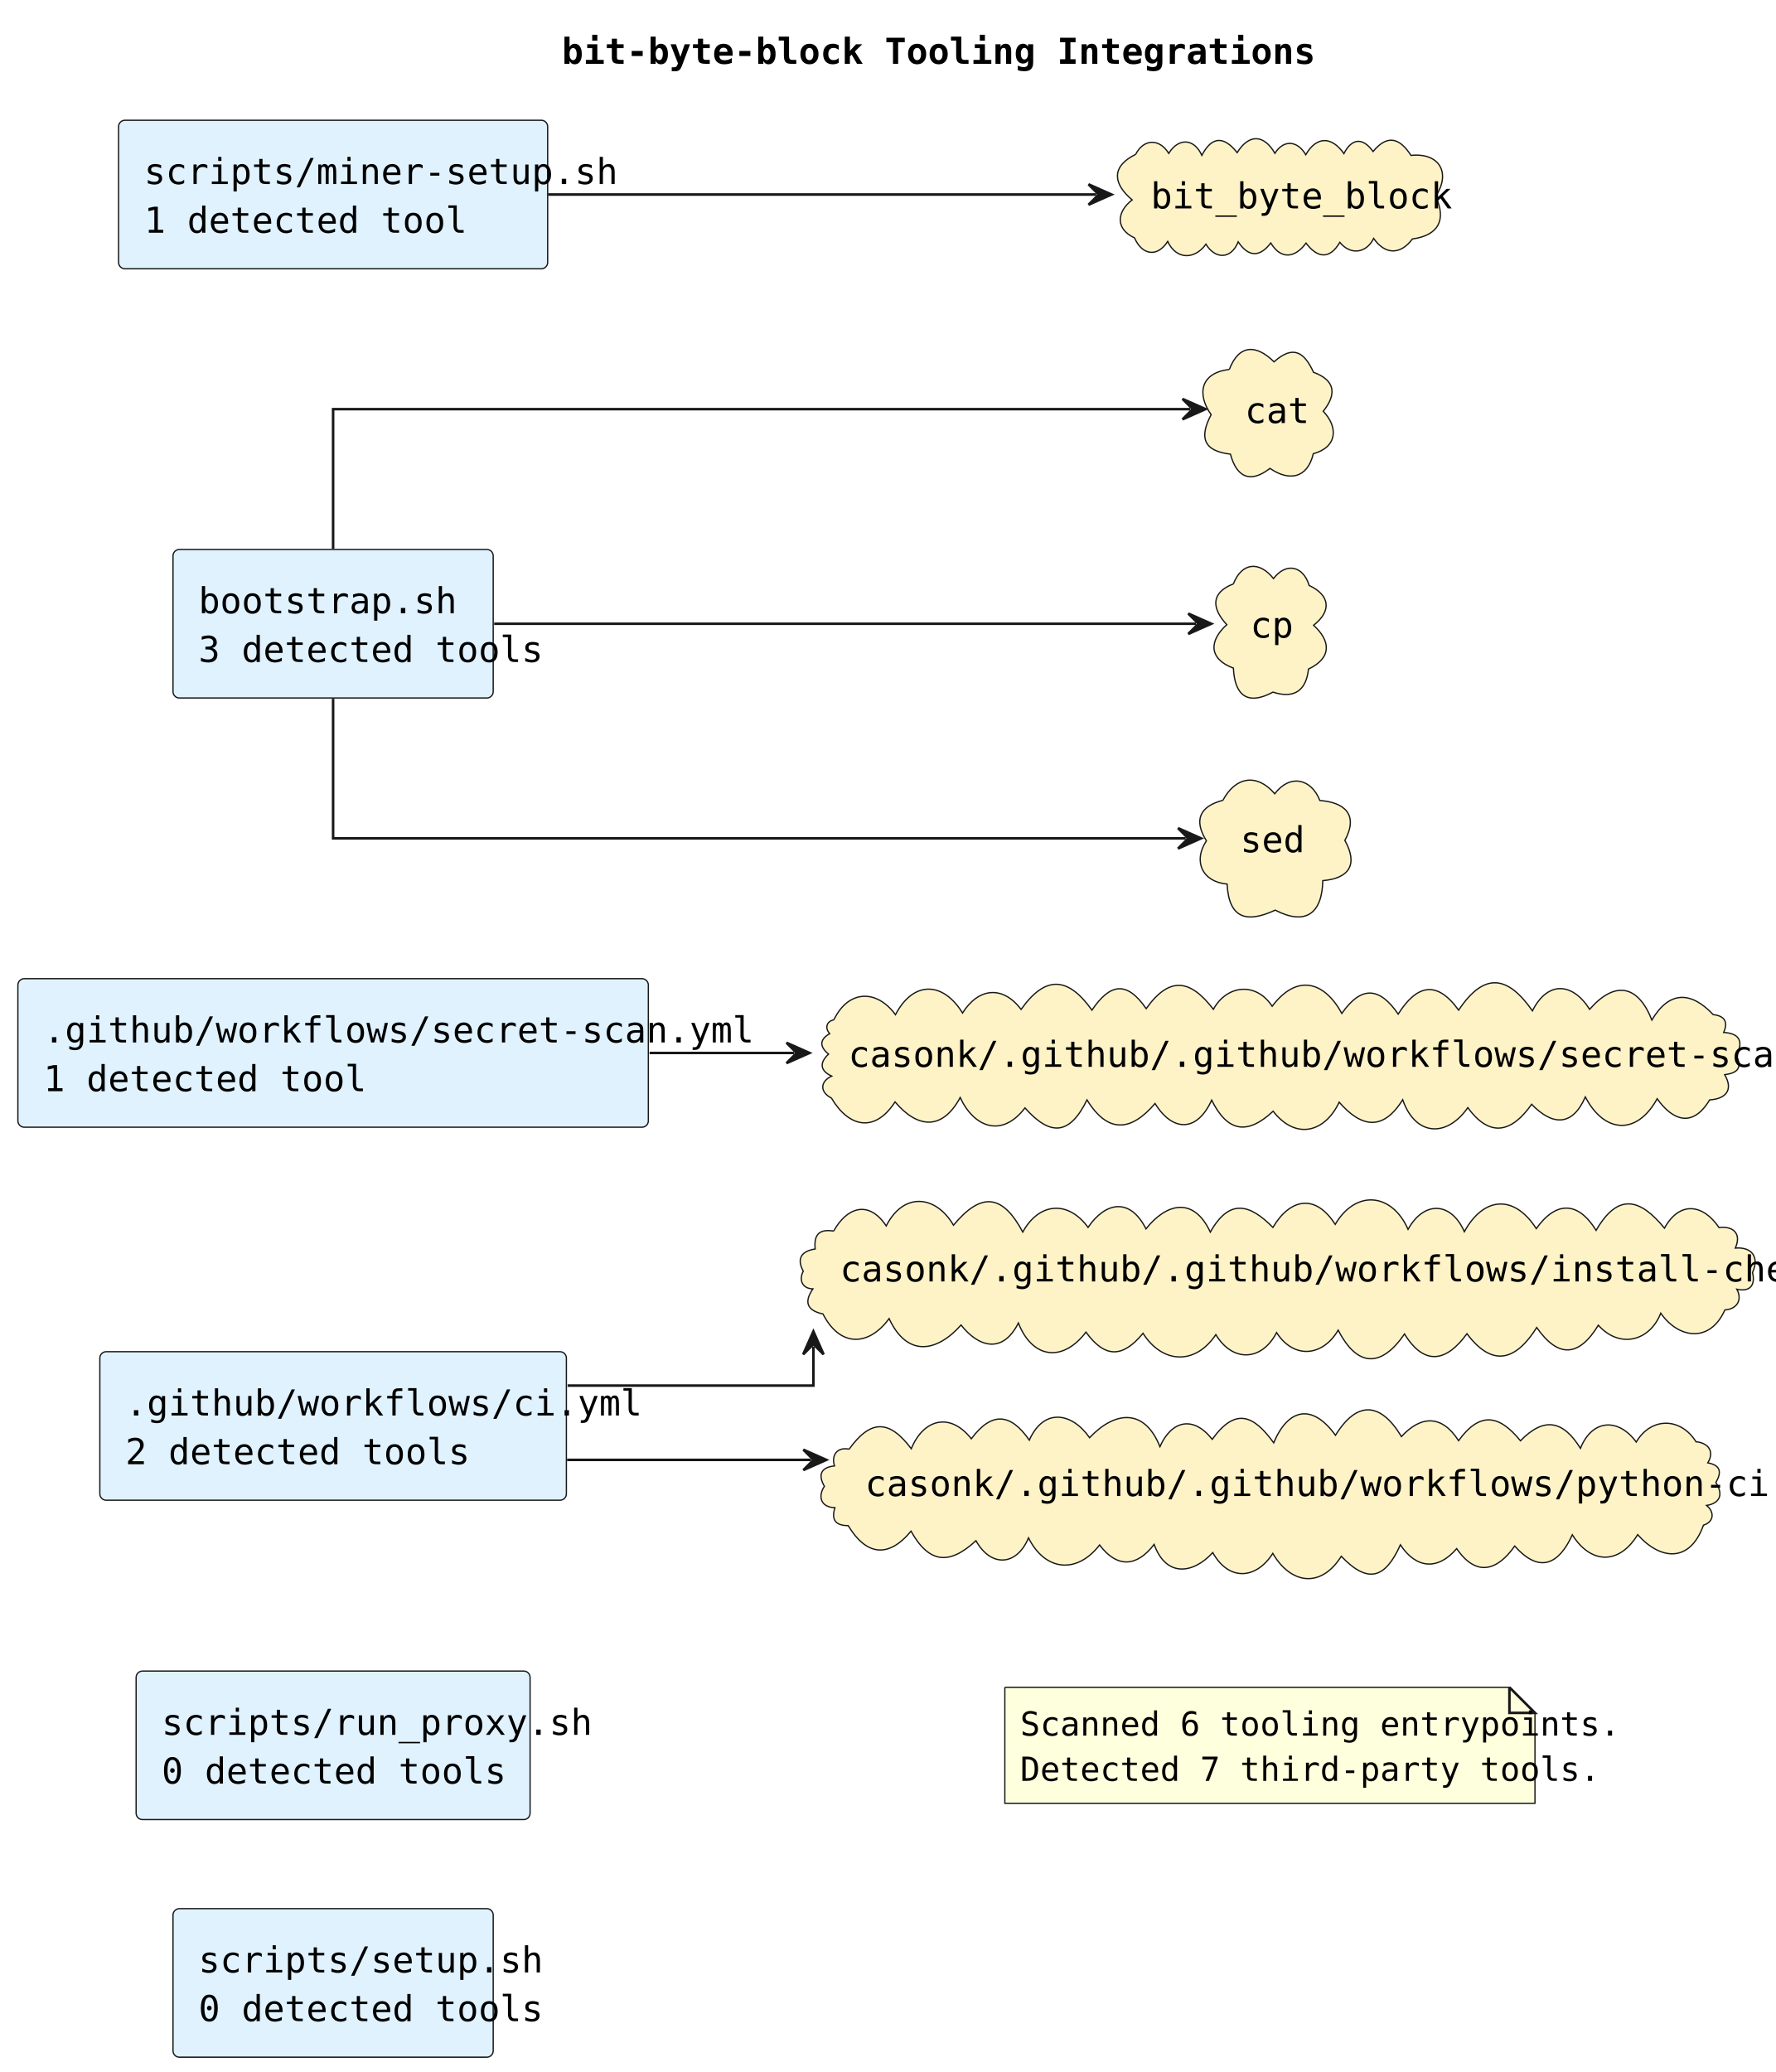
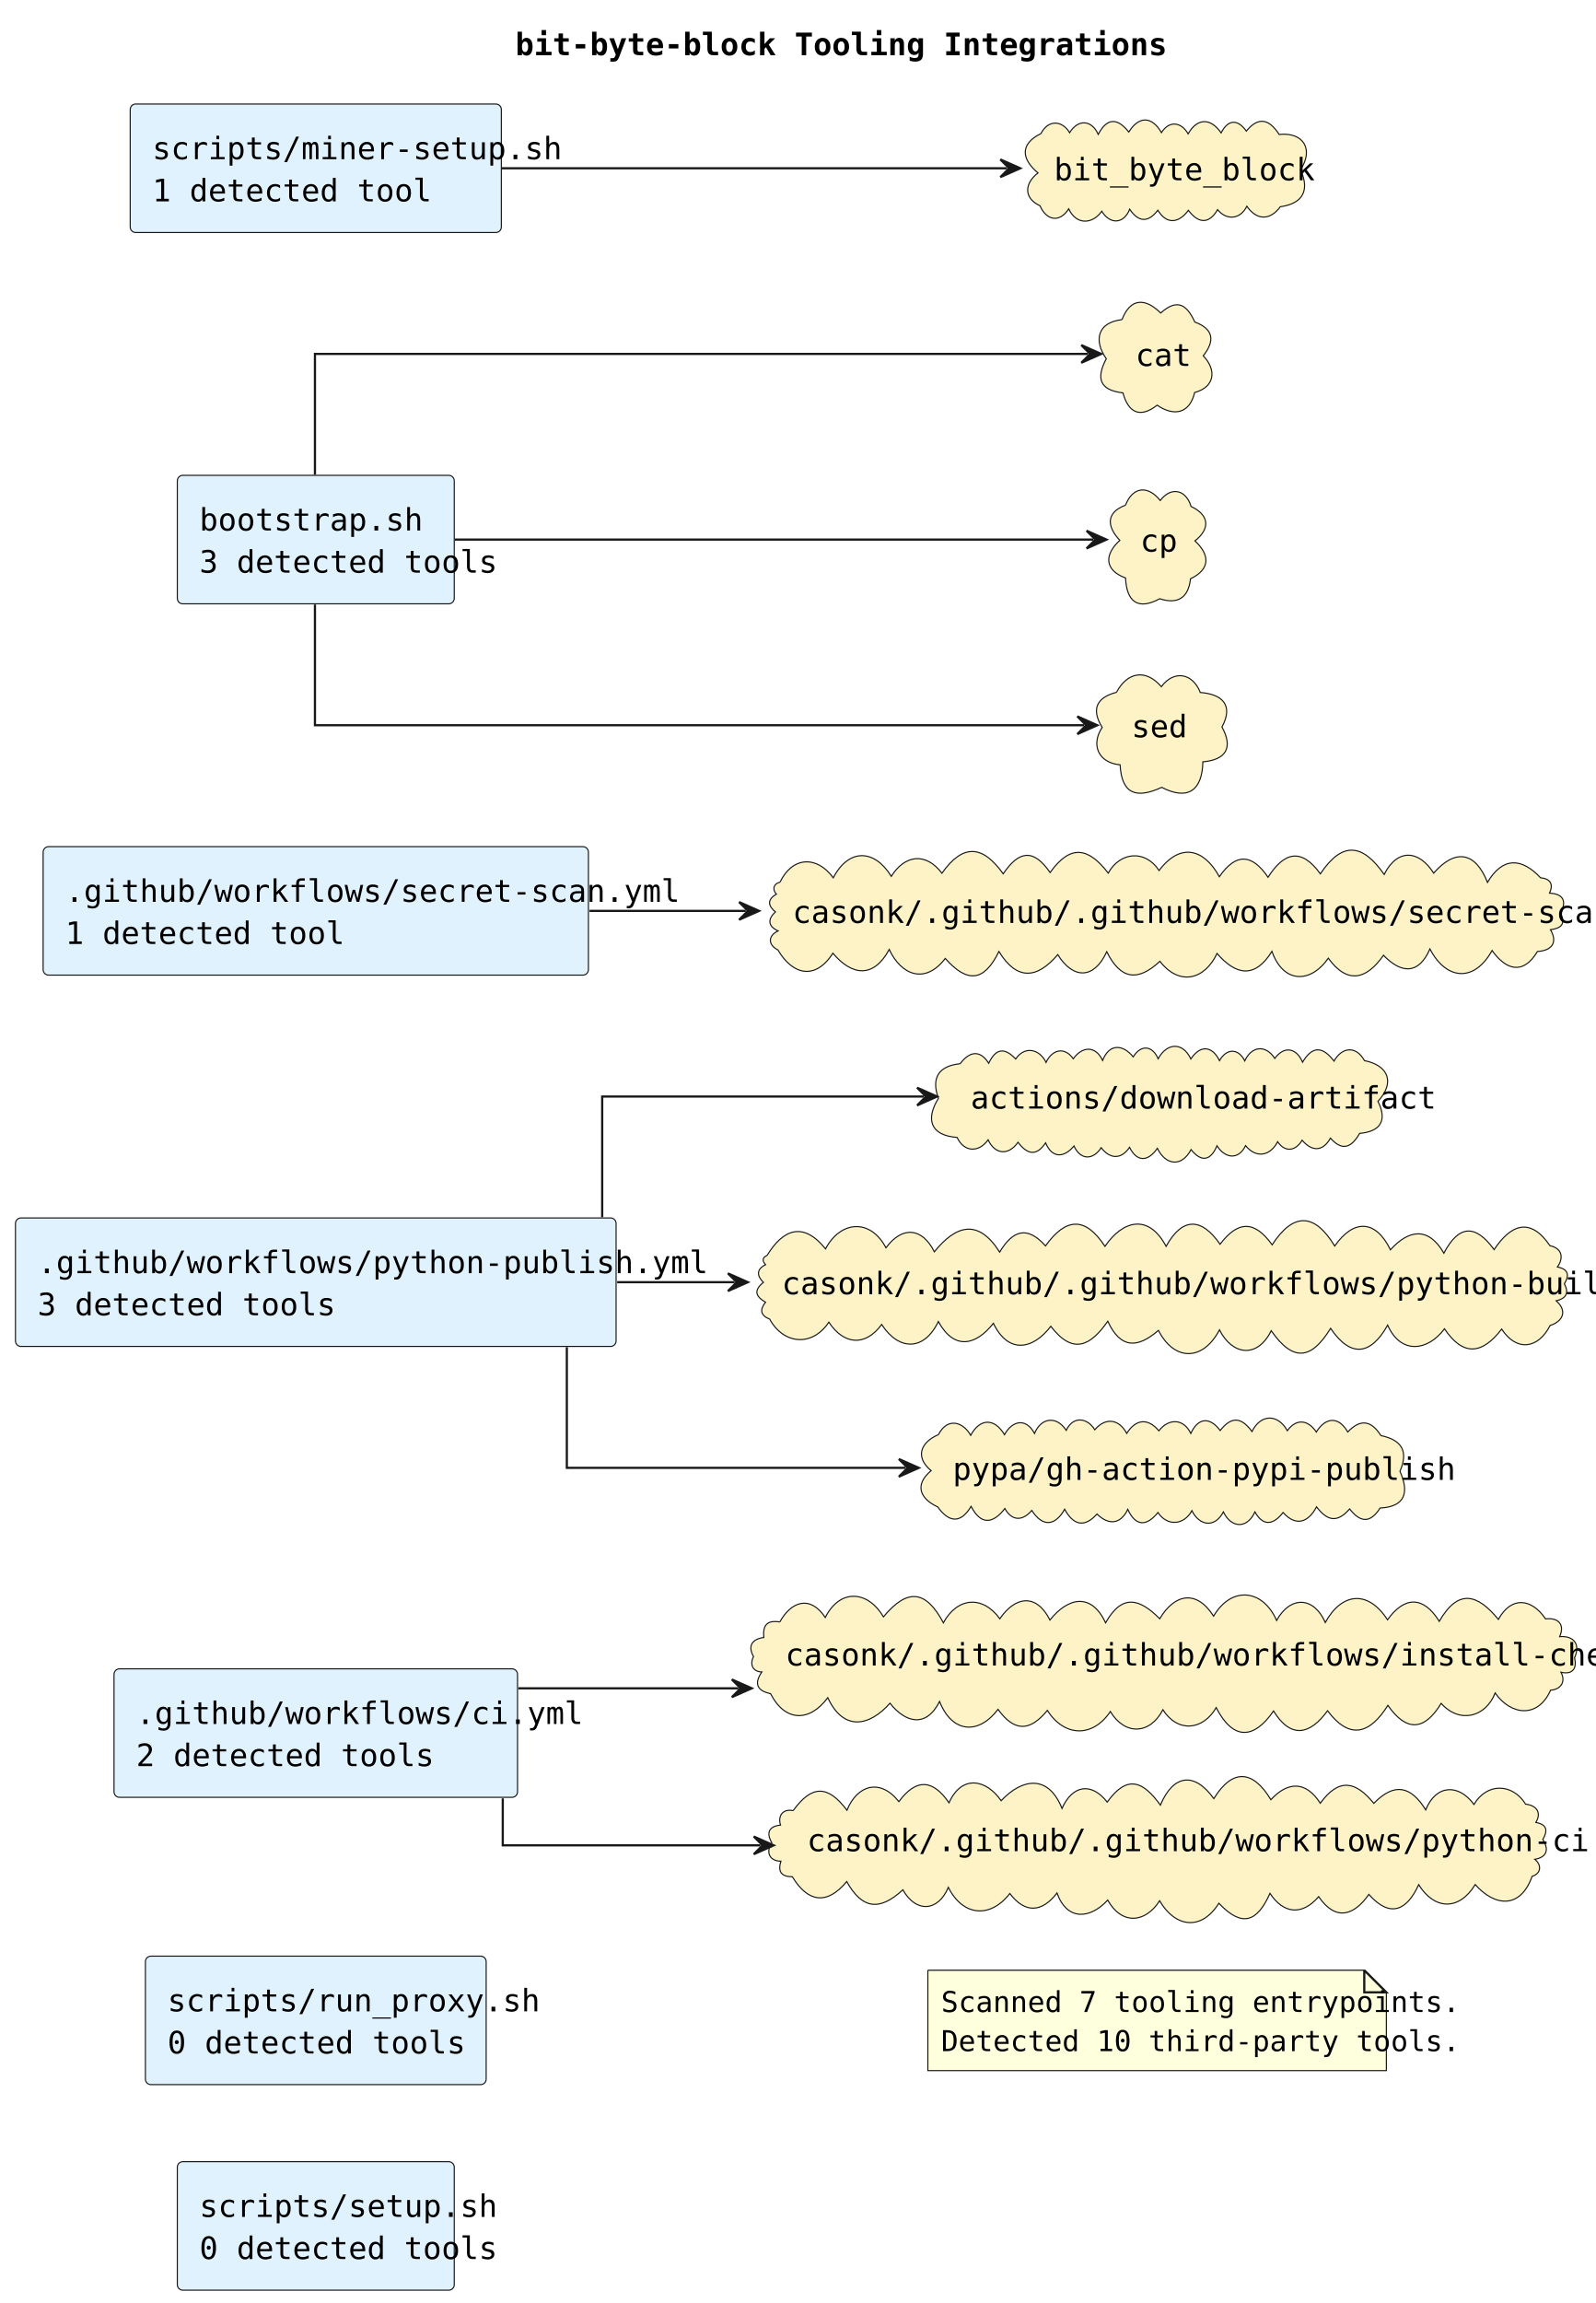
- <svg xmlns="http://www.w3.org/2000/svg" contentStyleType="text/css" data-diagram-type="DESCRIPTION" height="811px" preserveAspectRatio="none" style="width:695px;height:811px;background:#FFFFFF;" version="1.1" viewBox="0 0 695 811" width="695px" zoomAndPan="magnify">
+ <svg xmlns="http://www.w3.org/2000/svg" contentStyleType="text/css" data-diagram-type="DESCRIPTION" height="1042px" preserveAspectRatio="none" style="width:722px;height:1042px;background:#FFFFFF;" version="1.1" viewBox="0 0 722 1042" width="722px" zoomAndPan="magnify">
  <defs />
  <g>
    <g class="title" data-source-line="1">
-       <text fill="#000000" font-family="Monospace" font-size="14" font-weight="bold" lengthAdjust="spacing" textLength="241.895" x="219.918" y="24.966">bit-byte-block Tooling Integrations</text>
+       <text fill="#000000" font-family="Monospace" font-size="14" font-weight="bold" lengthAdjust="spacing" textLength="241.895" x="233.218" y="24.966">bit-byte-block Tooling Integrations</text>
    </g>
    <g class="entity" data-qualified-name="source_github_workflows_ci_yml" data-source-line="7" id="ent0002">
-       <rect fill="#E0F2FE" height="58.136" rx="2.5" ry="2.5" style="stroke:#181818;stroke-width:0.5;" width="182.623" x="39.08" y="529.068" />
-       <text fill="#000000" font-family="Monospace" font-size="14" lengthAdjust="spacing" textLength="162.623" x="49.08" y="554.034">.github/workflows/ci.yml</text>
-       <text fill="#000000" font-family="Monospace" font-size="14" lengthAdjust="spacing" textLength="105.336" x="49.08" y="573.102">2 detected tools</text>
+       <rect fill="#E0F2FE" height="58.136" rx="2.5" ry="2.5" style="stroke:#181818;stroke-width:0.5;" width="182.623" x="51.6" y="755.068" />
+       <text fill="#000000" font-family="Monospace" font-size="14" lengthAdjust="spacing" textLength="162.623" x="61.6" y="780.034">.github/workflows/ci.yml</text>
+       <text fill="#000000" font-family="Monospace" font-size="14" lengthAdjust="spacing" textLength="105.336" x="61.6" y="799.102">2 detected tools</text>
    </g>
-     <g class="entity" data-qualified-name="source_github_workflows_secret_scan_yml" data-source-line="8" id="ent0003">
-       <rect fill="#E0F2FE" height="58.136" rx="2.5" ry="2.5" style="stroke:#181818;stroke-width:0.5;" width="246.785" x="7" y="383.068" />
-       <text fill="#000000" font-family="Monospace" font-size="14" lengthAdjust="spacing" textLength="226.785" x="17" y="408.034">.github/workflows/secret-scan.yml</text>
-       <text fill="#000000" font-family="Monospace" font-size="14" lengthAdjust="spacing" textLength="98.63" x="17" y="427.102">1 detected tool</text>
+     <g class="entity" data-qualified-name="source_github_workflows_python_publish_yml" data-source-line="8" id="ent0003">
+       <rect fill="#E0F2FE" height="58.136" rx="2.5" ry="2.5" style="stroke:#181818;stroke-width:0.5;" width="271.831" x="7" y="551.068" />
+       <text fill="#000000" font-family="Monospace" font-size="14" lengthAdjust="spacing" textLength="251.831" x="17" y="576.034">.github/workflows/python-publish.yml</text>
+       <text fill="#000000" font-family="Monospace" font-size="14" lengthAdjust="spacing" textLength="105.336" x="17" y="595.102">3 detected tools</text>
    </g>
-     <g class="entity" data-qualified-name="source_bootstrap_sh" data-source-line="9" id="ent0004">
-       <rect fill="#E0F2FE" height="58.136" rx="2.5" ry="2.5" style="stroke:#181818;stroke-width:0.5;" width="125.336" x="67.72" y="215.068" />
-       <text fill="#000000" font-family="Monospace" font-size="14" lengthAdjust="spacing" textLength="83.72" x="77.72" y="240.034">bootstrap.sh</text>
-       <text fill="#000000" font-family="Monospace" font-size="14" lengthAdjust="spacing" textLength="105.336" x="77.72" y="259.102">3 detected tools</text>
+     <g class="entity" data-qualified-name="source_github_workflows_secret_scan_yml" data-source-line="9" id="ent0004">
+       <rect fill="#E0F2FE" height="58.136" rx="2.5" ry="2.5" style="stroke:#181818;stroke-width:0.5;" width="246.785" x="19.52" y="383.068" />
+       <text fill="#000000" font-family="Monospace" font-size="14" lengthAdjust="spacing" textLength="226.785" x="29.52" y="408.034">.github/workflows/secret-scan.yml</text>
+       <text fill="#000000" font-family="Monospace" font-size="14" lengthAdjust="spacing" textLength="98.63" x="29.52" y="427.102">1 detected tool</text>
    </g>
-     <g class="entity" data-qualified-name="source_scripts_miner_setup_sh" data-source-line="10" id="ent0005">
-       <rect fill="#E0F2FE" height="58.136" rx="2.5" ry="2.5" style="stroke:#181818;stroke-width:0.5;" width="167.965" x="46.41" y="47.068" />
-       <text fill="#000000" font-family="Monospace" font-size="14" lengthAdjust="spacing" textLength="147.965" x="56.41" y="72.034">scripts/miner-setup.sh</text>
-       <text fill="#000000" font-family="Monospace" font-size="14" lengthAdjust="spacing" textLength="98.63" x="56.41" y="91.102">1 detected tool</text>
+     <g class="entity" data-qualified-name="source_bootstrap_sh" data-source-line="10" id="ent0005">
+       <rect fill="#E0F2FE" height="58.136" rx="2.5" ry="2.5" style="stroke:#181818;stroke-width:0.5;" width="125.336" x="80.25" y="215.068" />
+       <text fill="#000000" font-family="Monospace" font-size="14" lengthAdjust="spacing" textLength="83.72" x="90.25" y="240.034">bootstrap.sh</text>
+       <text fill="#000000" font-family="Monospace" font-size="14" lengthAdjust="spacing" textLength="105.336" x="90.25" y="259.102">3 detected tools</text>
    </g>
-     <g class="entity" data-qualified-name="source_scripts_run_proxy_sh" data-source-line="11" id="ent0006">
-       <rect fill="#E0F2FE" height="58.136" rx="2.5" ry="2.5" style="stroke:#181818;stroke-width:0.5;" width="154.218" x="53.28" y="654.068" />
-       <text fill="#000000" font-family="Monospace" font-size="14" lengthAdjust="spacing" textLength="134.218" x="63.28" y="679.034">scripts/run_proxy.sh</text>
-       <text fill="#000000" font-family="Monospace" font-size="14" lengthAdjust="spacing" textLength="105.336" x="63.28" y="698.102">0 detected tools</text>
+     <g class="entity" data-qualified-name="source_scripts_miner_setup_sh" data-source-line="11" id="ent0006">
+       <rect fill="#E0F2FE" height="58.136" rx="2.5" ry="2.5" style="stroke:#181818;stroke-width:0.5;" width="167.965" x="58.93" y="47.068" />
+       <text fill="#000000" font-family="Monospace" font-size="14" lengthAdjust="spacing" textLength="147.965" x="68.93" y="72.034">scripts/miner-setup.sh</text>
+       <text fill="#000000" font-family="Monospace" font-size="14" lengthAdjust="spacing" textLength="98.63" x="68.93" y="91.102">1 detected tool</text>
    </g>
-     <g class="entity" data-qualified-name="source_scripts_setup_sh" data-source-line="12" id="ent0007">
-       <rect fill="#E0F2FE" height="58.136" rx="2.5" ry="2.5" style="stroke:#181818;stroke-width:0.5;" width="125.336" x="67.72" y="747.068" />
-       <text fill="#000000" font-family="Monospace" font-size="14" lengthAdjust="spacing" textLength="104.426" x="77.72" y="772.034">scripts/setup.sh</text>
-       <text fill="#000000" font-family="Monospace" font-size="14" lengthAdjust="spacing" textLength="105.336" x="77.72" y="791.102">0 detected tools</text>
+     <g class="entity" data-qualified-name="source_scripts_run_proxy_sh" data-source-line="12" id="ent0007">
+       <rect fill="#E0F2FE" height="58.136" rx="2.5" ry="2.5" style="stroke:#181818;stroke-width:0.5;" width="154.218" x="65.81" y="885.068" />
+       <text fill="#000000" font-family="Monospace" font-size="14" lengthAdjust="spacing" textLength="134.218" x="75.81" y="910.034">scripts/run_proxy.sh</text>
+       <text fill="#000000" font-family="Monospace" font-size="14" lengthAdjust="spacing" textLength="105.336" x="75.81" y="929.102">0 detected tools</text>
    </g>
-     <g class="entity" data-qualified-name="tool_bit_byte_block" data-source-line="13" id="ent0008">
-       <path d="M444.53,60.422 C447.728,54.186 453.914,54.202 457.482,60.025 C461.308,53.862 467.387,54.085 470.442,60.801 C474.458,53.122 479.168,53.299 484.268,59.739 C488.861,52.358 494.709,52.513 499.044,59.995 C502.649,54.333 508.028,55.209 511.123,60.555 C515.403,53.14 521.351,53.386 526.047,60.116 C529.218,53.99 533.466,53.746 537.469,59.303 C543.167,52.352 548.015,54.147 552.313,60.828 C563.355,59.67 568.08,67.608 561.977,76.815 C566.284,86.138 563.041,92.138 552.845,93.545 C548.181,99.854 542.181,99.757 537.695,93.332 C534.807,99.188 528.612,99.951 524.459,94.862 C520.386,101.786 515.582,100.93 511.231,95.151 C507.064,100.834 501.549,101.904 497.419,95.11 C493.019,100.861 488.663,100.604 484.675,94.661 C481.957,101.509 475.701,101.608 472.048,95.577 C467.7,101.653 460.471,101.793 457.076,94.509 C452.841,101.044 446.933,99.673 444.097,93.121 C436.312,89.47 437.293,82.748 443.165,78.241 C435.82,72.073 434.703,65.274 444.53,60.422" fill="#FEF3C7" style="stroke:#181818;stroke-width:0.5;" />
-       <text fill="#000000" font-family="Monospace" font-size="14" lengthAdjust="spacing" textLength="93.296" x="450.44" y="81.574">bit_byte_block</text>
+     <g class="entity" data-qualified-name="source_scripts_setup_sh" data-source-line="13" id="ent0008">
+       <rect fill="#E0F2FE" height="58.136" rx="2.5" ry="2.5" style="stroke:#181818;stroke-width:0.5;" width="125.336" x="80.25" y="978.068" />
+       <text fill="#000000" font-family="Monospace" font-size="14" lengthAdjust="spacing" textLength="104.426" x="90.25" y="1003.034">scripts/setup.sh</text>
+       <text fill="#000000" font-family="Monospace" font-size="14" lengthAdjust="spacing" textLength="105.336" x="90.25" y="1022.102">0 detected tools</text>
    </g>
-     <g class="entity" data-qualified-name="tool_casonk_github_github_workflows_install_check_yml" data-source-line="14" id="ent0009">
-       <path d="M326.335,481.857 C331.362,472.714 339.951,469.408 346.901,479.837 C353.607,466.524 366.248,467.675 373.231,479.548 C384.012,466.568 392.328,467.24 400.35,482.224 C406.653,470.733 418.022,469.618 425.903,480.414 C432.731,470.373 442.317,468.606 448.583,480.983 C456.44,471.073 467.121,468.067 473.764,482.252 C481.212,469.012 489.14,471.185 498.267,480.423 C504.941,469.158 514.822,467.003 522.647,479.228 C530.801,465.419 544.924,466.979 551.165,481.177 C557.346,469.975 567.977,470.23 573.196,482.097 C580.733,468.372 592.648,467.366 601.353,480.889 C609.1,470.044 617.68,470.111 624.774,481.575 C633.4,466.663 642.042,469.155 651.529,480.705 C657.512,469.883 666.694,471.309 672.888,480.48 C678.379,479.792 681.815,482.785 679.269,488.496 C685.819,488.009 688.73,492.06 685.996,498.086 C687.219,502.946 685.074,505.803 679.861,504.613 C682.182,508.916 679.774,512.43 675.17,512.729 C669.367,525.783 657.046,524 650.078,513.997 C645.725,525.087 633.908,527.944 625.641,518.701 C618.086,531.106 610.004,531.739 601.525,519.609 C593.598,532.194 584.467,535.685 574.213,522.031 C566.405,532.814 557.69,535.001 549.779,522.137 C540.649,535.388 531.321,535.214 523.813,520.624 C517.827,530.913 506.519,532.172 499.699,521.587 C493.864,532.858 482.503,533.294 475.92,522.388 C467.878,534.39 455.02,533.851 447.415,521.868 C439.513,531.493 432.572,531.716 425.082,521.405 C416.063,533.269 404.152,531.937 398.632,517.84 C392.492,530.063 383.063,527.373 376.189,518.625 C366.781,529.233 355.135,531.414 348.031,516.119 C339.825,527.245 328.661,527.165 322.14,514.3 C315.969,512.998 314.593,509.724 318.191,504.49 C313.924,504.341 312.673,500.952 314.424,497.54 C311.666,492.478 313.876,489.65 319.085,488.873 C318.541,483.277 320.574,480.938 326.335,481.857" fill="#FEF3C7" style="stroke:#181818;stroke-width:0.5;" />
-       <text fill="#000000" font-family="Monospace" font-size="14" lengthAdjust="spacing" textLength="336.601" x="328.79" y="501.574">casonk/.github/.github/workflows/install-check.yml</text>
+     <g class="entity" data-qualified-name="tool_actions_download_artifact" data-source-line="14" id="ent0009">
+       <path d="M434.546,481.291 C438.495,475.995 443.313,474.536 447.464,481.07 C450.651,474.365 454.571,473.731 459.665,479.151 C463.873,472.964 470.571,474.74 473.419,480.691 C476.017,475.081 481.609,473.231 485.738,479.039 C489.722,473.428 495.748,472.906 499.019,479.797 C502.082,471.998 508.234,472.493 512.865,478.189 C516.37,472.512 521.541,472.96 524.155,479.044 C528.023,471.861 535.186,471.181 538.963,479.133 C543.123,472.759 548.538,473.044 551.924,479.892 C555.012,474.355 560.365,474.053 563.348,479.996 C566.432,473.309 572.785,472.495 576.94,478.883 C581.307,472.935 586.804,474.225 589.508,480.582 C594.106,472.924 598.672,473.51 603.753,480.099 C607.353,473.651 613.722,473.026 617.533,479.881 C628.507,482.068 631.417,489.916 623.618,498.303 C627.994,506.943 624.76,512.021 615.35,512.795 C611.814,518.965 607.684,521.232 602.122,514.946 C598.649,521.259 593.617,521.002 589.303,515.889 C586.51,520.738 581.63,521.635 578.223,516.573 C574.929,523.015 568.55,524.296 563.729,518.361 C560.313,525.259 554.245,523.888 550.772,518.421 C547.942,525.177 543.747,526.028 539.058,520.144 C534.703,528.289 527.568,527.228 523.796,519.58 C519.748,525.401 514.767,526.158 511.197,519.113 C507.397,524.768 502.309,524.418 498.363,519.286 C494.682,525.024 488.979,524.912 486.057,518.516 C481.625,523.839 476.261,524.293 473.212,517.097 C468.904,523.475 464.801,522.195 460.74,516.835 C456.488,522.827 450.4,522.549 447.197,515.726 C443.058,521.522 436.329,521.482 433.166,514.641 C421.078,513.738 418.795,506.473 424.711,496.96 C421.371,487.748 424.756,482.262 434.546,481.291" fill="#FEF3C7" style="stroke:#181818;stroke-width:0.5;" />
+       <text fill="#000000" font-family="Monospace" font-size="14" lengthAdjust="spacing" textLength="168.811" x="439.28" y="501.574">actions/download-artifact</text>
    </g>
-     <g class="entity" data-qualified-name="tool_casonk_github_github_workflows_python_ci_yml" data-source-line="15" id="ent0010">
-       <path d="M332.371,567.231 C340.8,555.501 348.105,555.582 356.708,567.049 C361.405,555.5 371.83,552.53 380.21,563.144 C388.099,552.534 395.524,552.985 402.906,563.684 C408.684,550.728 419.808,553.044 426.498,562.733 C436.007,552.633 447.789,550.657 454.038,566.23 C458.638,555.874 467.151,554.016 474.509,563.364 C483.643,550.654 490.762,553.963 498.566,564.727 C504.347,551.006 513.792,549.378 522.755,561.781 C531.318,547.924 540.539,548.942 548.571,562.284 C556.351,553.841 564.482,553.834 570.937,563.886 C579.319,552.377 586.828,553.714 595.167,563.934 C604.46,554.361 611.921,556.033 618.642,566.889 C623.22,555.407 633.538,554.909 640.482,564.43 C646.343,554.529 657.911,554.746 663.871,564.312 C668.53,564.744 671.287,567.961 668.497,572.567 C673.627,573.547 673.943,576.271 671.648,580.283 C674.481,584.643 673.636,588.313 668.016,589.25 C671.123,591.735 671.022,595.646 666.795,596.97 C661.479,611.831 649.942,610.71 641.043,600.676 C633.84,612.505 622.714,612.339 615.461,600.73 C610.193,612.361 602.584,616.05 592.915,605.129 C586.14,614.795 577.907,617.387 570.192,606.151 C562.803,614.783 554.339,614.027 548.165,604.663 C542.305,617.717 535.552,620.196 525.028,609.139 C517.027,621.881 505.178,620.011 498.221,608.007 C491.688,618.259 480.977,618.961 474.724,607.701 C467.013,616.081 456.491,617.506 451.764,604.498 C445.031,613.312 437.341,613.903 430.419,604.723 C421.493,616.245 409.069,614.943 402.598,601.938 C397.943,613.073 387.847,613.523 382.029,603.045 C371.638,612.625 363.716,612.066 356.604,599.312 C347.65,610.139 339.001,608.719 332.013,597.154 C327.038,597.116 325.339,594.91 326.809,590.111 C321.437,590.046 319.959,585.813 322.704,581.758 C320.106,577.279 321.315,574.331 326.65,573.771 C325.318,569.55 327.741,566.238 332.371,567.231" fill="#FEF3C7" style="stroke:#181818;stroke-width:0.5;" />
-       <text fill="#000000" font-family="Monospace" font-size="14" lengthAdjust="spacing" textLength="316.945" x="338.61" y="585.574">casonk/.github/.github/workflows/python-ci.yml</text>
+     <g class="entity" data-qualified-name="tool_bit_byte_block" data-source-line="15" id="ent0010">
+       <path d="M471.13,60.422 C474.328,54.186 480.514,54.202 484.082,60.025 C487.908,53.862 493.987,54.085 497.042,60.801 C501.058,53.122 505.768,53.299 510.868,59.739 C515.461,52.358 521.309,52.513 525.644,59.995 C529.249,54.333 534.628,55.209 537.722,60.555 C542.003,53.14 547.951,53.386 552.647,60.116 C555.818,53.99 560.066,53.746 564.069,59.303 C569.766,52.352 574.615,54.147 578.913,60.828 C589.955,59.67 594.68,67.608 588.577,76.815 C592.884,86.138 589.641,92.138 579.445,93.545 C574.78,99.854 568.781,99.757 564.295,93.332 C561.407,99.188 555.212,99.951 551.059,94.862 C546.986,101.786 542.183,100.93 537.831,95.151 C533.664,100.834 528.149,101.904 524.019,95.11 C519.619,100.861 515.263,100.604 511.275,94.661 C508.557,101.509 502.301,101.608 498.648,95.577 C494.3,101.653 487.071,101.793 483.676,94.509 C479.441,101.044 473.533,99.673 470.697,93.121 C462.912,89.47 463.894,82.748 469.765,78.241 C462.42,72.073 461.303,65.274 471.13,60.422" fill="#FEF3C7" style="stroke:#181818;stroke-width:0.5;" />
+       <text fill="#000000" font-family="Monospace" font-size="14" lengthAdjust="spacing" textLength="93.296" x="477.04" y="81.574">bit_byte_block</text>
    </g>
-     <g class="entity" data-qualified-name="tool_casonk_github_github_workflows_secret_scan_yml" data-source-line="16" id="ent0011">
-       <path d="M326.413,399.154 C332.021,387.449 343.109,387.038 350.518,397.166 C357.489,383.764 369.151,384.097 376.776,396.502 C382.872,386.752 392.406,385.456 399.692,395.095 C409.272,381.563 418.115,382.324 427.43,395.372 C434.459,384.949 441.035,383.724 448.656,394.788 C457.858,381.879 465.998,383.368 474.957,395.048 C480.261,385.41 491.681,384.255 497.973,393.866 C507.576,381.123 518.253,383.932 525.246,396.66 C532.833,385.77 539.969,386.236 547.298,396.924 C554.449,385.621 562.281,383.318 570.958,395.379 C580.958,380.407 590.116,381.718 599.851,395.645 C605.868,383.704 615.626,384.598 622.239,395.049 C632.045,383.856 641.105,385.34 646.599,399.236 C653.463,387.664 661.945,387.953 670.62,397.14 C675.058,397.606 676.554,399.962 674.699,404.111 C681.196,404.462 682.424,407.871 679.702,413.262 C682.159,418.316 679.769,420.002 675.122,420.656 C678.685,426.816 675.315,430.152 669.208,430.508 C662.638,441.492 654.818,438.724 648.676,430.06 C640.642,444.633 627.878,443.499 620.561,429.359 C615.355,441.232 607.485,440.458 599.537,432.225 C591.937,443.051 583.369,445.653 574.559,433.542 C566.376,445.288 554.067,444.843 549.06,430.444 C541.323,442.897 532.803,441.304 524.201,431.405 C518.59,443.34 507.143,446.27 498.349,434.943 C488.196,444.408 480.491,443.094 474.287,430.614 C468.642,443.026 459.177,443.282 452.123,431.928 C442.659,442.982 433.656,443.751 425.484,430.511 C418.752,444.297 411.178,444.899 401.211,433.647 C392.083,445.601 381.211,441.166 375.851,429.587 C368.761,442.727 359.014,441.556 350.355,431.298 C342.3,443.726 332.096,441.082 325.464,429.805 C320.938,427.517 320.88,423.394 325.543,421.191 C320.877,419.095 320.777,415.84 324.332,412.587 C320.881,409.769 320.603,406.998 324.759,404.586 C322.861,402.431 323.415,399.818 326.413,399.154" fill="#FEF3C7" style="stroke:#181818;stroke-width:0.5;" />
-       <text fill="#000000" font-family="Monospace" font-size="14" lengthAdjust="spacing" textLength="330.021" x="332.08" y="417.574">casonk/.github/.github/workflows/secret-scan.yml</text>
+     <g class="entity" data-qualified-name="tool_casonk_github_github_workflows_install_check_yml" data-source-line="16" id="ent0011">
+       <path d="M352.935,733.857 C357.962,724.714 366.551,721.408 373.501,731.837 C380.207,718.524 392.849,719.675 399.831,731.548 C410.611,718.568 418.928,719.24 426.95,734.224 C433.253,722.733 444.622,721.617 452.503,732.414 C459.331,722.373 468.916,720.606 475.183,732.983 C483.04,723.073 493.721,720.067 500.364,734.252 C507.812,721.012 515.74,723.184 524.867,732.423 C531.541,721.158 541.422,719.003 549.247,731.228 C557.401,717.419 571.524,718.979 577.765,733.177 C583.946,721.975 594.577,722.23 599.796,734.097 C607.333,720.372 619.247,719.366 627.953,732.889 C635.7,722.044 644.28,722.111 651.374,733.575 C660,718.663 668.642,721.155 678.129,732.705 C684.112,721.883 693.294,723.309 699.488,732.48 C704.979,731.792 708.415,734.785 705.869,740.496 C712.419,740.009 715.33,744.06 712.596,750.086 C713.819,754.946 711.674,757.803 706.461,756.613 C708.782,760.916 706.374,764.43 701.77,764.729 C695.967,777.783 683.646,776 676.678,765.997 C672.325,777.087 660.508,779.944 652.241,770.701 C644.686,783.106 636.604,783.739 628.125,771.609 C620.198,784.194 611.067,787.685 600.813,774.031 C593.005,784.814 584.29,787.001 576.379,774.137 C567.249,787.388 557.92,787.214 550.413,772.624 C544.427,782.913 533.119,784.172 526.299,773.587 C520.464,784.858 509.103,785.294 502.52,774.388 C494.478,786.39 481.62,785.851 474.015,773.868 C466.113,783.493 459.172,783.716 451.683,773.405 C442.663,785.269 430.752,783.937 425.232,769.84 C419.092,782.063 409.663,779.373 402.789,770.625 C393.381,781.233 381.735,783.414 374.631,768.119 C366.425,779.245 355.261,779.165 348.74,766.3 C342.569,764.998 341.193,761.724 344.791,756.49 C340.524,756.341 339.273,752.952 341.024,749.54 C338.266,744.478 340.476,741.65 345.685,740.873 C345.141,735.277 347.174,732.938 352.935,733.857" fill="#FEF3C7" style="stroke:#181818;stroke-width:0.5;" />
+       <text fill="#000000" font-family="Monospace" font-size="14" lengthAdjust="spacing" textLength="336.601" x="355.39" y="753.574">casonk/.github/.github/workflows/install-check.yml</text>
    </g>
-     <g class="entity" data-qualified-name="tool_cat" data-source-line="17" id="ent0012">
-       <path d="M481.188,144.622 C485.072,134.512 491.939,134.917 498.702,141.623 C506.186,134.931 510.545,137.791 514.154,145.718 C522.769,148.871 523.257,154.363 517.952,160.98 C523.899,167.137 523.521,175.035 514.071,177.595 C511.748,187.411 504.467,188.41 497.108,183.33 C489.293,189.421 484.042,186.696 481.633,177.762 C470.873,176.513 469.46,171.067 474.084,162.304 C468.374,154.234 469.921,145.871 481.188,144.622" fill="#FEF3C7" style="stroke:#181818;stroke-width:0.5;" />
-       <text fill="#000000" font-family="Monospace" font-size="14" lengthAdjust="spacing" textLength="19.628" x="487.27" y="165.574">cat</text>
+     <g class="entity" data-qualified-name="tool_casonk_github_github_workflows_python_build_yml" data-source-line="17" id="ent0012">
+       <path d="M347.176,568.009 C354.493,556.03 363.571,552.615 373.615,565.056 C380.301,552.364 393.824,551.068 400.972,564.574 C408.285,554.645 417.278,555.287 422.87,566.368 C432.71,554.224 442.722,551.272 452.423,566.519 C458.258,556.821 464.747,554.263 473.175,563.708 C482.336,550.928 491.13,550.243 500.085,563.917 C508.062,552.193 519.786,548.881 527.757,563.924 C535.084,550.579 543.834,550.851 552.164,562.961 C560.358,552.18 567.795,552.159 575.741,563.228 C585.405,548.377 594.975,548.777 604.06,563.778 C612.549,551.571 622.553,551.649 629.288,565.477 C637.582,556.229 646.507,554.949 653.466,566.994 C660.22,554.152 667.729,553.736 676.203,565.398 C683.585,554.267 692.402,550.296 701.49,563.634 C707.01,564.777 707.774,569.157 704.854,573.252 C709.737,574.224 710.43,576.844 708.006,580.848 C710.217,585.107 708.79,587.498 704.317,588.56 C709.48,593.168 707.371,597.842 701.543,599.718 C696.254,610.192 686.484,611.809 679.622,601.366 C670.907,612.689 662.32,613.992 653.74,601.22 C646.299,611.283 633.951,613.042 628.027,599.564 C620.453,613.119 611.304,614.516 602.205,601.02 C593.444,615.286 585.215,616.301 575.326,602.085 C569.079,614.766 557.756,613.273 551.903,601.705 C544.716,615.55 531.71,616.399 524.281,601.942 C514.746,610.152 507.163,610.307 501.352,597.816 C493.489,609.035 485.57,613.125 475.569,600.089 C467.502,610.668 456.371,612.805 449.588,598.737 C441.614,608.834 431.912,611.055 424.675,597.946 C418.195,611.413 406.815,611.225 399.018,599.274 C391.476,609.54 381.76,608.341 375.123,598.213 C367.662,609.495 354.634,608.362 348.34,596.842 C344.123,595.168 343.787,592.581 346.455,589.207 C341.894,586.509 341.018,583.859 345.507,580.208 C342.504,577.306 342.26,574.255 346.48,572.233 C345.011,570.509 344.818,569.102 347.176,568.009" fill="#FEF3C7" style="stroke:#181818;stroke-width:0.5;" />
+       <text fill="#000000" font-family="Monospace" font-size="14" lengthAdjust="spacing" textLength="339.709" x="353.83" y="585.574">casonk/.github/.github/workflows/python-build.yml</text>
    </g>
-     <g class="entity" data-qualified-name="tool_cp" data-source-line="18" id="ent0013">
-       <path d="M482.782,228.552 C486.161,219.953 493.047,219.613 498.491,226.45 C503.474,219.936 510.188,221.552 512.442,229.148 C520.65,232.97 521.304,239.177 514.196,244.724 C520.938,250.96 521.346,257.501 512.19,261.878 C511.287,270.427 506.463,273.581 498.277,270.909 C488.125,276.382 483.282,271.954 482.795,261.509 C472.932,257.854 473.339,250.685 480.215,244.493 C474.624,238.522 473.483,232.125 482.782,228.552" fill="#FEF3C7" style="stroke:#181818;stroke-width:0.5;" />
-       <text fill="#000000" font-family="Monospace" font-size="14" lengthAdjust="spacing" textLength="15.33" x="489.42" y="249.574">cp</text>
+     <g class="entity" data-qualified-name="tool_casonk_github_github_workflows_python_ci_yml" data-source-line="18" id="ent0013">
+       <path d="M358.971,819.231 C367.4,807.501 374.705,807.582 383.308,819.049 C388.005,807.5 398.43,804.53 406.81,815.144 C414.699,804.534 422.124,804.985 429.506,815.684 C435.284,802.728 446.408,805.044 453.099,814.733 C462.607,804.633 474.389,802.657 480.638,818.23 C485.238,807.874 493.751,806.016 501.109,815.364 C510.243,802.654 517.362,805.963 525.166,816.727 C530.947,803.006 540.392,801.378 549.355,813.781 C557.918,799.924 567.139,800.942 575.171,814.284 C582.951,805.841 591.082,805.834 597.537,815.886 C605.919,804.377 613.428,805.714 621.767,815.934 C631.06,806.361 638.521,808.033 645.242,818.889 C649.82,807.407 660.138,806.909 667.082,816.43 C672.943,806.529 684.511,806.746 690.471,816.312 C695.13,816.744 697.887,819.961 695.097,824.567 C700.227,825.547 700.543,828.271 698.248,832.283 C701.081,836.643 700.236,840.313 694.616,841.25 C697.723,843.735 697.622,847.646 693.395,848.97 C688.079,863.831 676.542,862.71 667.643,852.676 C660.44,864.505 649.314,864.339 642.061,852.73 C636.793,864.361 629.184,868.05 619.515,857.129 C612.74,866.795 604.507,869.387 596.792,858.151 C589.403,866.783 580.939,866.027 574.765,856.663 C568.905,869.717 562.152,872.196 551.628,861.139 C543.627,873.881 531.779,872.011 524.821,860.007 C518.288,870.259 507.577,870.961 501.324,859.701 C493.613,868.081 483.091,869.506 478.364,856.498 C471.632,865.312 463.941,865.903 457.019,856.723 C448.093,868.245 435.669,866.943 429.198,853.938 C424.543,865.073 414.447,865.523 408.629,855.045 C398.238,864.625 390.315,864.066 383.204,851.312 C374.25,862.139 365.601,860.719 358.613,849.154 C353.638,849.116 351.94,846.91 353.409,842.111 C348.037,842.046 346.559,837.813 349.304,833.758 C346.706,829.279 347.915,826.331 353.25,825.771 C351.918,821.55 354.341,818.238 358.971,819.231" fill="#FEF3C7" style="stroke:#181818;stroke-width:0.5;" />
+       <text fill="#000000" font-family="Monospace" font-size="14" lengthAdjust="spacing" textLength="316.945" x="365.21" y="837.574">casonk/.github/.github/workflows/python-ci.yml</text>
    </g>
-     <g class="entity" data-qualified-name="tool_sed" data-source-line="19" id="ent0014">
-       <path d="M478.69,313.241 C483.58,304.073 491.909,302.472 498.988,310.684 C504.868,302.89 513.223,304.63 516.639,313.322 C526.228,314.031 531.918,318.784 526.43,328.944 C531.664,338.39 528.163,343.81 517.789,344.693 C517.531,357.448 511.176,362.445 499.163,356.241 C488.235,361.302 481.052,359.822 480.33,346.04 C470.669,345.206 466.881,337.114 472.234,329.103 C467.178,320.976 469.595,315.608 478.69,313.241" fill="#FEF3C7" style="stroke:#181818;stroke-width:0.5;" />
-       <text fill="#000000" font-family="Monospace" font-size="14" lengthAdjust="spacing" textLength="23.212" x="485.48" y="333.574">sed</text>
+     <g class="entity" data-qualified-name="tool_casonk_github_github_workflows_secret_scan_yml" data-source-line="19" id="ent0014">
+       <path d="M353.013,399.154 C358.621,387.449 369.709,387.038 377.118,397.166 C384.089,383.764 395.751,384.097 403.376,396.502 C409.472,386.752 419.006,385.456 426.292,395.095 C435.872,381.563 444.715,382.324 454.03,395.372 C461.06,384.949 467.635,383.724 475.256,394.788 C484.458,381.879 492.598,383.368 501.557,395.048 C506.861,385.41 518.281,384.255 524.573,393.866 C534.176,381.123 544.853,383.932 551.846,396.66 C559.433,385.77 566.569,386.236 573.898,396.924 C581.049,385.621 588.881,383.318 597.558,395.379 C607.558,380.407 616.716,381.718 626.451,395.645 C632.468,383.704 642.226,384.598 648.839,395.049 C658.645,383.856 667.705,385.34 673.199,399.236 C680.063,387.664 688.545,387.953 697.22,397.14 C701.658,397.606 703.154,399.962 701.299,404.111 C707.796,404.462 709.024,407.871 706.302,413.262 C708.759,418.316 706.369,420.002 701.722,420.656 C705.285,426.816 701.915,430.152 695.808,430.508 C689.238,441.492 681.418,438.724 675.276,430.06 C667.242,444.633 654.478,443.499 647.161,429.359 C641.955,441.232 634.085,440.458 626.137,432.225 C618.537,443.051 609.969,445.653 601.159,433.542 C592.976,445.288 580.667,444.843 575.66,430.444 C567.923,442.897 559.403,441.304 550.801,431.405 C545.19,443.34 533.743,446.27 524.949,434.943 C514.796,444.408 507.091,443.094 500.887,430.614 C495.242,443.026 485.777,443.282 478.723,431.928 C469.259,442.982 460.256,443.751 452.084,430.511 C445.352,444.297 437.778,444.899 427.81,433.647 C418.683,445.601 407.811,441.166 402.451,429.587 C395.361,442.727 385.614,441.556 376.955,431.298 C368.9,443.726 358.696,441.082 352.064,429.805 C347.538,427.517 347.48,423.394 352.143,421.191 C347.477,419.095 347.377,415.84 350.932,412.587 C347.481,409.769 347.204,406.998 351.359,404.586 C349.461,402.431 350.015,399.818 353.013,399.154" fill="#FEF3C7" style="stroke:#181818;stroke-width:0.5;" />
+       <text fill="#000000" font-family="Monospace" font-size="14" lengthAdjust="spacing" textLength="330.021" x="358.68" y="417.574">casonk/.github/.github/workflows/secret-scan.yml</text>
    </g>
-     <g class="entity" data-qualified-name="toolingGraphSummary" data-source-line="28" id="ent0022">
-       <path d="M393.33,660.438 L393.33,705.85 L600.841,705.85 L600.841,670.438 L590.841,660.438 L393.33,660.438" fill="#FEFFDD" style="stroke:#181818;stroke-width:0.5;" />
-       <path d="M590.841,660.438 L590.841,670.438 L600.841,670.438 L590.841,660.438" fill="#FEFFDD" style="stroke:#181818;stroke-width:1;" />
-       <text fill="#000000" font-family="Monospace" font-size="13" lengthAdjust="spacing" textLength="186.511" x="399.33" y="679.335">Scanned 6 tooling entrypoints.</text>
-       <text fill="#000000" font-family="Monospace" font-size="13" lengthAdjust="spacing" textLength="171.782" x="399.33" y="697.041">Detected 7 third-party tools.</text>
+     <g class="entity" data-qualified-name="tool_cat" data-source-line="20" id="ent0015">
+       <path d="M507.788,144.622 C511.672,134.512 518.539,134.917 525.302,141.623 C532.786,134.931 537.145,137.791 540.754,145.718 C549.369,148.871 549.857,154.363 544.552,160.98 C550.499,167.137 550.121,175.035 540.671,177.595 C538.348,187.411 531.067,188.41 523.708,183.33 C515.893,189.421 510.642,186.696 508.233,177.762 C497.473,176.513 496.06,171.067 500.684,162.304 C494.974,154.234 496.521,145.871 507.788,144.622" fill="#FEF3C7" style="stroke:#181818;stroke-width:0.5;" />
+       <text fill="#000000" font-family="Monospace" font-size="14" lengthAdjust="spacing" textLength="19.628" x="513.87" y="165.574">cat</text>
    </g>
-     <g class="link" data-entity-1="ent0002" data-entity-2="ent0009" data-link-type="dependency" data-source-line="20" id="lnk15">
-       <path d="M222.19,542.338 C269.91,542.338 318.39,542.338 318.39,542.338 C318.39,542.338 318.39,538.018 318.39,527.128" fill="none" id="source_github_workflows_ci_yml-to-tool_casonk_github_github_workflows_install_check_yml" style="stroke:#181818;stroke-width:1;" />
-       <polygon fill="#181818" points="318.39,521.128,314.39,530.128,318.39,526.128,322.39,530.128,318.39,521.128" style="stroke:#181818;stroke-width:1;" />
+     <g class="entity" data-qualified-name="tool_cp" data-source-line="21" id="ent0016">
+       <path d="M509.382,228.552 C512.761,219.953 519.647,219.613 525.091,226.45 C530.074,219.936 536.788,221.552 539.042,229.148 C547.25,232.97 547.904,239.177 540.796,244.724 C547.538,250.96 547.946,257.501 538.79,261.878 C537.887,270.427 533.063,273.581 524.877,270.909 C514.725,276.382 509.882,271.954 509.395,261.509 C499.532,257.854 499.939,250.685 506.815,244.493 C501.224,238.522 500.083,232.125 509.382,228.552" fill="#FEF3C7" style="stroke:#181818;stroke-width:0.5;" />
+       <text fill="#000000" font-family="Monospace" font-size="14" lengthAdjust="spacing" textLength="15.33" x="516.02" y="249.574">cp</text>
    </g>
-     <g class="link" data-entity-1="ent0002" data-entity-2="ent0010" data-link-type="dependency" data-source-line="21" id="lnk16">
-       <path d="M221.98,571.408 C252.84,571.408 282.38,571.408 317.45,571.408" fill="none" id="source_github_workflows_ci_yml-to-tool_casonk_github_github_workflows_python_ci_yml" style="stroke:#181818;stroke-width:1;" />
-       <polygon fill="#181818" points="323.45,571.408,314.45,567.408,318.45,571.408,314.45,575.408,323.45,571.408" style="stroke:#181818;stroke-width:1;" />
+     <g class="entity" data-qualified-name="tool_pypa_gh_action_pypi_publish" data-source-line="22" id="ent0017">
+       <path d="M424.725,649.092 C428.674,641.341 435.668,643.035 439.315,649.405 C443.576,641.578 450.083,641.552 454.618,649.132 C457.982,642.851 464.278,641.253 468.204,648.571 C471.206,641.297 478.168,640.476 482.551,647.15 C485.728,640.497 492.071,641.409 495.488,646.894 C500.39,641.121 506.411,642.043 509.926,648.528 C514.046,642.152 519.365,641.342 524.473,647.37 C528.897,641.697 535.545,641.662 538.942,648.552 C542.288,641.304 547.54,640.966 552.22,647.243 C557.465,640.605 561.782,641.186 566.622,647.687 C570.586,639.718 578.289,639.589 582.617,647.317 C586.757,641.582 592.117,642.452 595.736,647.926 C599.896,641.208 605.781,640.63 609.961,647.905 C615.75,641.821 620.58,642.675 624.975,649.522 C634.432,651.585 637.531,656.522 633.59,665.713 C637.684,674.899 636.368,681.707 624.608,682.317 C620.114,689.324 615.7,688.938 610.809,682.731 C605.16,689.226 600.67,688.109 595.833,681.783 C592.165,688.716 586.623,690.944 580.676,684.334 C576.518,689.717 571.85,691.002 567.943,684.073 C564.374,691.921 557.247,691.444 553.673,684.078 C549.723,691.562 542.816,690.344 539.429,683.517 C535.871,690.08 528.323,690.73 524.063,684.35 C518.926,690.645 514.062,690.799 510.401,682.927 C507.1,689.878 501.593,690.077 496.484,685.024 C490.668,691.511 485.663,689.936 481.849,682.863 C477.479,690.555 471.894,691.007 466.965,683.407 C462.917,688.145 458.07,688.437 454.78,682.538 C449.355,689.544 443.932,690.153 439.499,681.566 C434.692,689.595 429.42,688.799 424.371,681.81 C416.483,678.129 413.627,671.931 421.394,665.408 C413.743,658.985 417.01,652.379 424.725,649.092" fill="#FEF3C7" style="stroke:#181818;stroke-width:0.5;" />
+       <text fill="#000000" font-family="Monospace" font-size="14" lengthAdjust="spacing" textLength="184.995" x="431.19" y="669.574">pypa/gh-action-pypi-publish</text>
    </g>
-     <g class="link" data-entity-1="ent0003" data-entity-2="ent0011" data-link-type="dependency" data-source-line="22" id="lnk17">
-       <path d="M254.28,412.138 C274.44,412.138 289.68,412.138 310.86,412.138" fill="none" id="source_github_workflows_secret_scan_yml-to-tool_casonk_github_github_workflows_secret_scan_yml" style="stroke:#181818;stroke-width:1;" />
-       <polygon fill="#181818" points="316.86,412.138,307.86,408.138,311.86,412.138,307.86,416.138,316.86,412.138" style="stroke:#181818;stroke-width:1;" />
+     <g class="entity" data-qualified-name="tool_sed" data-source-line="23" id="ent0018">
+       <path d="M505.29,313.241 C510.18,304.073 518.509,302.472 525.588,310.684 C531.468,302.89 539.823,304.63 543.239,313.322 C552.828,314.031 558.518,318.784 553.03,328.944 C558.264,338.39 554.763,343.81 544.389,344.693 C544.131,357.448 537.776,362.445 525.763,356.241 C514.835,361.302 507.652,359.822 506.93,346.04 C497.269,345.206 493.481,337.114 498.834,329.103 C493.779,320.976 496.195,315.608 505.29,313.241" fill="#FEF3C7" style="stroke:#181818;stroke-width:0.5;" />
+       <text fill="#000000" font-family="Monospace" font-size="14" lengthAdjust="spacing" textLength="23.212" x="512.08" y="333.574">sed</text>
    </g>
-     <g class="link" data-entity-1="ent0004" data-entity-2="ent0012" data-link-type="dependency" data-source-line="23" id="lnk18">
-       <path d="M130.39,214.758 C130.39,190.538 130.39,160.138 130.39,160.138 C130.39,160.138 383.03,160.138 465.88,160.138" fill="none" id="source_bootstrap_sh-to-tool_cat" style="stroke:#181818;stroke-width:1;" />
-       <polygon fill="#181818" points="471.88,160.138,462.88,156.138,466.88,160.138,462.88,164.138,471.88,160.138" style="stroke:#181818;stroke-width:1;" />
+     <g class="entity" data-qualified-name="toolingGraphSummary" data-source-line="35" id="ent0029">
+       <path d="M419.93,891.438 L419.93,936.85 L627.441,936.85 L627.441,901.438 L617.441,891.438 L419.93,891.438" fill="#FEFFDD" style="stroke:#181818;stroke-width:0.5;" />
+       <path d="M617.441,891.438 L617.441,901.438 L627.441,901.438 L617.441,891.438" fill="#FEFFDD" style="stroke:#181818;stroke-width:1;" />
+       <text fill="#000000" font-family="Monospace" font-size="13" lengthAdjust="spacing" textLength="186.511" x="425.93" y="910.335">Scanned 7 tooling entrypoints.</text>
+       <text fill="#000000" font-family="Monospace" font-size="13" lengthAdjust="spacing" textLength="179.218" x="425.93" y="928.041">Detected 10 third-party tools.</text>
    </g>
-     <g class="link" data-entity-1="ent0004" data-entity-2="ent0013" data-link-type="dependency" data-source-line="24" id="lnk19">
-       <path d="M193.43,244.138 C276.57,244.138 412.79,244.138 468.12,244.138" fill="none" id="source_bootstrap_sh-to-tool_cp" style="stroke:#181818;stroke-width:1;" />
-       <polygon fill="#181818" points="474.12,244.138,465.12,240.138,469.12,244.138,465.12,248.138,474.12,244.138" style="stroke:#181818;stroke-width:1;" />
+     <g class="link" data-entity-1="ent0002" data-entity-2="ent0011" data-link-type="dependency" data-source-line="24" id="lnk19">
+       <path d="M234.6,763.878 C266.51,763.878 297.53,763.878 334.21,763.878" fill="none" id="source_github_workflows_ci_yml-to-tool_casonk_github_github_workflows_install_check_yml" style="stroke:#181818;stroke-width:1;" />
+       <polygon fill="#181818" points="340.21,763.878,331.21,759.878,335.21,763.878,331.21,767.878,340.21,763.878" style="stroke:#181818;stroke-width:1;" />
    </g>
-     <g class="link" data-entity-1="ent0004" data-entity-2="ent0014" data-link-type="dependency" data-source-line="25" id="lnk20">
-       <path d="M130.39,273.518 C130.39,297.738 130.39,328.138 130.39,328.138 C130.39,328.138 379.44,328.138 464.12,328.138" fill="none" id="source_bootstrap_sh-to-tool_sed" style="stroke:#181818;stroke-width:1;" />
-       <polygon fill="#181818" points="470.12,328.138,461.12,324.138,465.12,328.138,461.12,332.138,470.12,328.138" style="stroke:#181818;stroke-width:1;" />
+     <g class="link" data-entity-1="ent0002" data-entity-2="ent0013" data-link-type="dependency" data-source-line="25" id="lnk20">
+       <path d="M227.54,813.688 C227.54,824.868 227.54,834.938 227.54,834.938 C227.54,834.938 279.5,834.938 344.13,834.938" fill="none" id="source_github_workflows_ci_yml-to-tool_casonk_github_github_workflows_python_ci_yml" style="stroke:#181818;stroke-width:1;" />
+       <polygon fill="#181818" points="350.13,834.938,341.13,830.938,345.13,834.938,341.13,838.938,350.13,834.938" style="stroke:#181818;stroke-width:1;" />
    </g>
-     <g class="link" data-entity-1="ent0005" data-entity-2="ent0008" data-link-type="dependency" data-source-line="26" id="lnk21">
-       <path d="M214.52,76.138 C281.76,76.138 368.48,76.138 429.09,76.138" fill="none" id="source_scripts_miner_setup_sh-to-tool_bit_byte_block" style="stroke:#181818;stroke-width:1;" />
-       <polygon fill="#181818" points="435.09,76.138,426.09,72.138,430.09,76.138,426.09,80.138,435.09,76.138" style="stroke:#181818;stroke-width:1;" />
+     <g class="link" data-entity-1="ent0003" data-entity-2="ent0009" data-link-type="dependency" data-source-line="26" id="lnk21">
+       <path d="M272.54,550.758 C272.54,526.538 272.54,496.138 272.54,496.138 C272.54,496.138 347.95,496.138 418.07,496.138" fill="none" id="source_github_workflows_python_publish_yml-to-tool_actions_download_artifact" style="stroke:#181818;stroke-width:1;" />
+       <polygon fill="#181818" points="424.07,496.138,415.07,492.138,419.07,496.138,415.07,500.138,424.07,496.138" style="stroke:#181818;stroke-width:1;" />
+     </g>
+     <g class="link" data-entity-1="ent0003" data-entity-2="ent0012" data-link-type="dependency" data-source-line="27" id="lnk22">
+       <path d="M279.31,580.138 C298.51,580.138 312.52,580.138 332.45,580.138" fill="none" id="source_github_workflows_python_publish_yml-to-tool_casonk_github_github_workflows_python_build_yml" style="stroke:#181818;stroke-width:1;" />
+       <polygon fill="#181818" points="338.45,580.138,329.45,576.138,333.45,580.138,329.45,584.138,338.45,580.138" style="stroke:#181818;stroke-width:1;" />
+     </g>
+     <g class="link" data-entity-1="ent0003" data-entity-2="ent0017" data-link-type="dependency" data-source-line="28" id="lnk23">
+       <path d="M256.54,609.518 C256.54,633.738 256.54,664.138 256.54,664.138 C256.54,664.138 335.65,664.138 409.8,664.138" fill="none" id="source_github_workflows_python_publish_yml-to-tool_pypa_gh_action_pypi_publish" style="stroke:#181818;stroke-width:1;" />
+       <polygon fill="#181818" points="415.8,664.138,406.8,660.138,410.8,664.138,406.8,668.138,415.8,664.138" style="stroke:#181818;stroke-width:1;" />
+     </g>
+     <g class="link" data-entity-1="ent0004" data-entity-2="ent0014" data-link-type="dependency" data-source-line="29" id="lnk24">
+       <path d="M266.8,412.138 C291.33,412.138 311.55,412.138 337.51,412.138" fill="none" id="source_github_workflows_secret_scan_yml-to-tool_casonk_github_github_workflows_secret_scan_yml" style="stroke:#181818;stroke-width:1;" />
+       <polygon fill="#181818" points="343.51,412.138,334.51,408.138,338.51,412.138,334.51,416.138,343.51,412.138" style="stroke:#181818;stroke-width:1;" />
+     </g>
+     <g class="link" data-entity-1="ent0005" data-entity-2="ent0015" data-link-type="dependency" data-source-line="30" id="lnk25">
+       <path d="M142.54,214.758 C142.54,190.538 142.54,160.138 142.54,160.138 C142.54,160.138 407.25,160.138 492.38,160.138" fill="none" id="source_bootstrap_sh-to-tool_cat" style="stroke:#181818;stroke-width:1;" />
+       <polygon fill="#181818" points="498.38,160.138,489.38,156.138,493.38,160.138,489.38,164.138,498.38,160.138" style="stroke:#181818;stroke-width:1;" />
+     </g>
+     <g class="link" data-entity-1="ent0005" data-entity-2="ent0016" data-link-type="dependency" data-source-line="31" id="lnk26">
+       <path d="M205.79,244.138 C292.18,244.138 437.41,244.138 494.76,244.138" fill="none" id="source_bootstrap_sh-to-tool_cp" style="stroke:#181818;stroke-width:1;" />
+       <polygon fill="#181818" points="500.76,244.138,491.76,240.138,495.76,244.138,491.76,248.138,500.76,244.138" style="stroke:#181818;stroke-width:1;" />
+     </g>
+     <g class="link" data-entity-1="ent0005" data-entity-2="ent0018" data-link-type="dependency" data-source-line="32" id="lnk27">
+       <path d="M142.54,273.518 C142.54,297.738 142.54,328.138 142.54,328.138 C142.54,328.138 403.5,328.138 490.58,328.138" fill="none" id="source_bootstrap_sh-to-tool_sed" style="stroke:#181818;stroke-width:1;" />
+       <polygon fill="#181818" points="496.58,328.138,487.58,324.138,491.58,328.138,487.58,332.138,496.58,328.138" style="stroke:#181818;stroke-width:1;" />
+     </g>
+     <g class="link" data-entity-1="ent0006" data-entity-2="ent0010" data-link-type="dependency" data-source-line="33" id="lnk28">
+       <path d="M226.95,76.138 C297.91,76.138 391.89,76.138 455.74,76.138" fill="none" id="source_scripts_miner_setup_sh-to-tool_bit_byte_block" style="stroke:#181818;stroke-width:1;" />
+       <polygon fill="#181818" points="461.74,76.138,452.74,72.138,456.74,76.138,452.74,80.138,461.74,76.138" style="stroke:#181818;stroke-width:1;" />
    </g>
  </g>
</svg>
